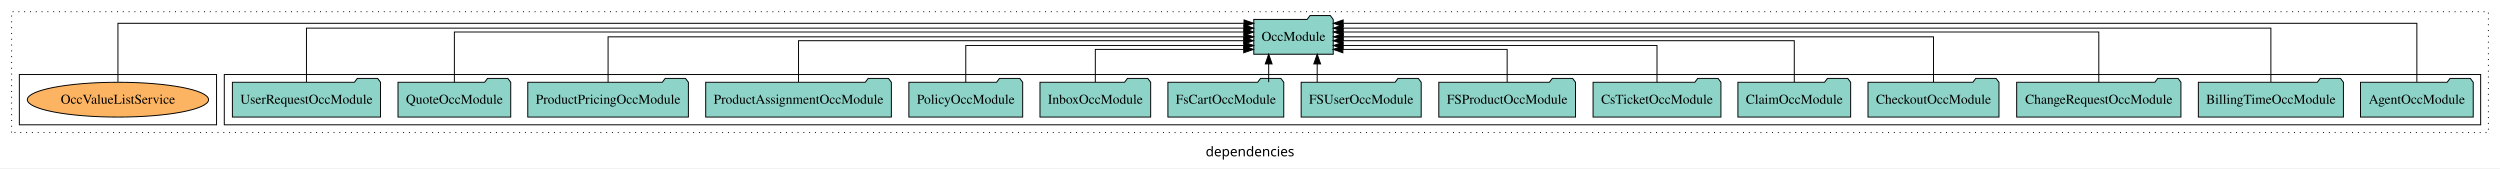
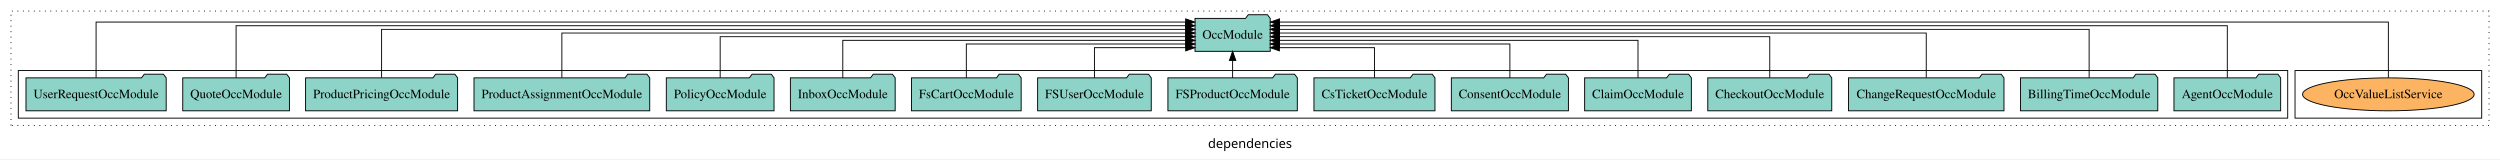
- <svg xmlns="http://www.w3.org/2000/svg" width="2586pt" height="174pt" viewBox="0.00 0.00 2586.00 173.80">
+ <svg xmlns="http://www.w3.org/2000/svg" width="2732pt" height="174pt" viewBox="0.00 0.00 2732.00 173.80">
  <g id="graph0" class="graph" transform="scale(1 1) rotate(0) translate(4 169.8)">
-     <polygon fill="white" stroke="transparent" points="-4,4 -4,-169.8 2582,-169.8 2582,4 -4,4" />
-     <text text-anchor="middle" x="1289" y="-8.2" font-family="sans-serif" font-size="14.00">dependencies</text>
+     <polygon fill="white" stroke="transparent" points="-4,4 -4,-169.8 2728,-169.8 2728,4 -4,4" />
+     <text text-anchor="middle" x="1362" y="-8.2" font-family="sans-serif" font-size="14.00">dependencies</text>
    <g id="clust1" class="cluster">
-       <polygon fill="none" stroke="black" stroke-dasharray="1,5" points="8,-32.8 8,-157.8 2570,-157.8 2570,-32.8 8,-32.8" />
+       <polygon fill="none" stroke="black" stroke-dasharray="1,5" points="8,-32.8 8,-157.8 2716,-157.8 2716,-32.8 8,-32.8" />
+     </g>
+     <g id="clust6" class="cluster">
+       <polygon fill="none" stroke="black" points="2504,-40.8 2504,-92.8 2708,-92.8 2708,-40.8 2504,-40.8" />
    </g>
    <g id="clust3" class="cluster">
-       <polygon fill="none" stroke="black" points="228,-40.8 228,-92.8 2562,-92.8 2562,-40.8 228,-40.8" />
-     </g>
-     <g id="clust6" class="cluster">
-       <polygon fill="none" stroke="black" points="16,-40.8 16,-92.8 220,-92.8 220,-40.8 16,-40.8" />
+       <polygon fill="none" stroke="black" points="16,-40.8 16,-92.8 2496,-92.8 2496,-40.8 16,-40.8" />
    </g>
    <g id="node1" class="node">
-       <polygon fill="#8dd3c7" stroke="black" points="2554.3,-84.8 2551.3,-88.8 2530.3,-88.8 2527.3,-84.8 2437.7,-84.8 2437.7,-48.8 2554.3,-48.8 2554.3,-84.8" />
-       <text text-anchor="middle" x="2496" y="-62.6" font-family="Times,serif" font-size="14.00">AgentOccModule</text>
+       <polygon fill="#8dd3c7" stroke="black" points="2488.3,-84.8 2485.3,-88.8 2464.3,-88.8 2461.3,-84.8 2371.7,-84.8 2371.7,-48.8 2488.3,-48.8 2488.3,-84.8" />
+       <text text-anchor="middle" x="2430" y="-62.6" font-family="Times,serif" font-size="14.00">AgentOccModule</text>
+     </g>
+     <g id="node17" class="node">
+       <polygon fill="#8dd3c7" stroke="black" points="1384.09,-149.8 1381.09,-153.8 1360.09,-153.8 1357.09,-149.8 1301.91,-149.8 1301.91,-113.8 1384.09,-113.8 1384.09,-149.8" />
+       <text text-anchor="middle" x="1343" y="-127.6" font-family="Times,serif" font-size="14.00">OccModule</text>
+     </g>
+     <g id="edge1" class="edge">
+       <path fill="none" stroke="black" d="M2430,-84.96C2430,-107.15 2430,-141.8 2430,-141.8 2430,-141.8 1394.28,-141.8 1394.28,-141.8" />
+       <polygon fill="black" stroke="black" points="1394.28,-138.3 1384.28,-141.8 1394.28,-145.3 1394.28,-138.3" />
+     </g>
+     <g id="node2" class="node">
+       <polygon fill="#8dd3c7" stroke="black" points="2354.03,-84.8 2351.03,-88.8 2330.03,-88.8 2327.03,-84.8 2203.97,-84.8 2203.97,-48.8 2354.03,-48.8 2354.03,-84.8" />
+       <text text-anchor="middle" x="2279" y="-62.6" font-family="Times,serif" font-size="14.00">BillingTimeOccModule</text>
+     </g>
+     <g id="edge2" class="edge">
+       <path fill="none" stroke="black" d="M2279,-85.08C2279,-106.12 2279,-137.8 2279,-137.8 2279,-137.8 1394.12,-137.8 1394.12,-137.8" />
+       <polygon fill="black" stroke="black" points="1394.12,-134.3 1384.12,-137.8 1394.12,-141.3 1394.12,-134.3" />
+     </g>
+     <g id="node3" class="node">
+       <polygon fill="#8dd3c7" stroke="black" points="2185.95,-84.8 2182.95,-88.8 2161.95,-88.8 2158.95,-84.8 2016.05,-84.8 2016.05,-48.8 2185.95,-48.8 2185.95,-84.8" />
+       <text text-anchor="middle" x="2101" y="-62.6" font-family="Times,serif" font-size="14.00">ChangeRequestOccModule</text>
+     </g>
+     <g id="edge3" class="edge">
+       <path fill="none" stroke="black" d="M2101,-85.11C2101,-104.95 2101,-133.8 2101,-133.8 2101,-133.8 1394.29,-133.8 1394.29,-133.8" />
+       <polygon fill="black" stroke="black" points="1394.29,-130.3 1384.29,-133.8 1394.29,-137.3 1394.29,-130.3" />
+     </g>
+     <g id="node4" class="node">
+       <polygon fill="#8dd3c7" stroke="black" points="1997.74,-84.8 1994.74,-88.8 1973.74,-88.8 1970.74,-84.8 1862.26,-84.8 1862.26,-48.8 1997.74,-48.8 1997.74,-84.8" />
+       <text text-anchor="middle" x="1930" y="-62.6" font-family="Times,serif" font-size="14.00">CheckoutOccModule</text>
+     </g>
+     <g id="edge4" class="edge">
+       <path fill="none" stroke="black" d="M1930,-85.02C1930,-103.63 1930,-129.8 1930,-129.8 1930,-129.8 1394.28,-129.8 1394.28,-129.8" />
+       <polygon fill="black" stroke="black" points="1394.28,-126.3 1384.28,-129.8 1394.28,-133.3 1394.28,-126.3" />
+     </g>
+     <g id="node5" class="node">
+       <polygon fill="#8dd3c7" stroke="black" points="1844.31,-84.8 1841.31,-88.8 1820.31,-88.8 1817.31,-84.8 1727.69,-84.8 1727.69,-48.8 1844.31,-48.8 1844.31,-84.8" />
+       <text text-anchor="middle" x="1786" y="-62.6" font-family="Times,serif" font-size="14.00">ClaimOccModule</text>
+     </g>
+     <g id="edge5" class="edge">
+       <path fill="none" stroke="black" d="M1786,-84.82C1786,-102.17 1786,-125.8 1786,-125.8 1786,-125.8 1394.28,-125.8 1394.28,-125.8" />
+       <polygon fill="black" stroke="black" points="1394.28,-122.3 1384.28,-125.8 1394.28,-129.3 1394.28,-122.3" />
+     </g>
+     <g id="node6" class="node">
+       <polygon fill="#8dd3c7" stroke="black" points="1709.97,-84.8 1706.97,-88.8 1685.97,-88.8 1682.97,-84.8 1582.03,-84.8 1582.03,-48.8 1709.97,-48.8 1709.97,-84.8" />
+       <text text-anchor="middle" x="1646" y="-62.6" font-family="Times,serif" font-size="14.00">ConsentOccModule</text>
+     </g>
+     <g id="edge6" class="edge">
+       <path fill="none" stroke="black" d="M1646,-84.81C1646,-100.85 1646,-121.8 1646,-121.8 1646,-121.8 1394.18,-121.8 1394.18,-121.8" />
+       <polygon fill="black" stroke="black" points="1394.18,-118.3 1384.18,-121.8 1394.18,-125.3 1394.18,-118.3" />
+     </g>
+     <g id="node7" class="node">
+       <polygon fill="#8dd3c7" stroke="black" points="1564.13,-84.8 1561.13,-88.8 1540.13,-88.8 1537.13,-84.8 1431.87,-84.8 1431.87,-48.8 1564.13,-48.8 1564.13,-84.8" />
+       <text text-anchor="middle" x="1498" y="-62.6" font-family="Times,serif" font-size="14.00">CsTicketOccModule</text>
+     </g>
+     <g id="edge7" class="edge">
+       <path fill="none" stroke="black" d="M1498,-84.92C1498,-99.58 1498,-117.8 1498,-117.8 1498,-117.8 1394.13,-117.8 1394.13,-117.8" />
+       <polygon fill="black" stroke="black" points="1394.13,-114.3 1384.13,-117.8 1394.13,-121.3 1394.13,-114.3" />
+     </g>
+     <g id="node8" class="node">
+       <polygon fill="#8dd3c7" stroke="black" points="1413.7,-84.8 1410.7,-88.8 1389.7,-88.8 1386.7,-84.8 1272.3,-84.8 1272.3,-48.8 1413.7,-48.8 1413.7,-84.8" />
+       <text text-anchor="middle" x="1343" y="-62.6" font-family="Times,serif" font-size="14.00">FSProductOccModule</text>
+     </g>
+     <g id="edge8" class="edge">
+       <path fill="none" stroke="black" d="M1343,-84.91C1343,-84.91 1343,-103.79 1343,-103.79" />
+       <polygon fill="black" stroke="black" points="1339.5,-103.79 1343,-113.79 1346.5,-103.79 1339.5,-103.79" />
+     </g>
+     <g id="node9" class="node">
+       <polygon fill="#8dd3c7" stroke="black" points="1254.08,-84.8 1251.08,-88.8 1230.08,-88.8 1227.08,-84.8 1129.92,-84.8 1129.92,-48.8 1254.08,-48.8 1254.08,-84.8" />
+       <text text-anchor="middle" x="1192" y="-62.6" font-family="Times,serif" font-size="14.00">FSUserOccModule</text>
+     </g>
+     <g id="edge9" class="edge">
+       <path fill="none" stroke="black" d="M1192,-84.92C1192,-99.58 1192,-117.8 1192,-117.8 1192,-117.8 1291.74,-117.8 1291.74,-117.8" />
+       <polygon fill="black" stroke="black" points="1291.74,-121.3 1301.74,-117.8 1291.74,-114.3 1291.74,-121.3" />
+     </g>
+     <g id="node10" class="node">
+       <polygon fill="#8dd3c7" stroke="black" points="1111.92,-84.8 1108.92,-88.8 1087.92,-88.8 1084.92,-84.8 992.08,-84.8 992.08,-48.8 1111.92,-48.8 1111.92,-84.8" />
+       <text text-anchor="middle" x="1052" y="-62.6" font-family="Times,serif" font-size="14.00">FsCartOccModule</text>
+     </g>
+     <g id="edge10" class="edge">
+       <path fill="none" stroke="black" d="M1052,-84.81C1052,-100.85 1052,-121.8 1052,-121.8 1052,-121.8 1291.92,-121.8 1291.92,-121.8" />
+       <polygon fill="black" stroke="black" points="1291.92,-125.3 1301.92,-121.8 1291.92,-118.3 1291.92,-125.3" />
+     </g>
+     <g id="node11" class="node">
+       <polygon fill="#8dd3c7" stroke="black" points="974.25,-84.8 971.25,-88.8 950.25,-88.8 947.25,-84.8 859.75,-84.8 859.75,-48.8 974.25,-48.8 974.25,-84.8" />
+       <text text-anchor="middle" x="917" y="-62.6" font-family="Times,serif" font-size="14.00">InboxOccModule</text>
+     </g>
+     <g id="edge11" class="edge">
+       <path fill="none" stroke="black" d="M917,-84.82C917,-102.17 917,-125.8 917,-125.8 917,-125.8 1291.77,-125.8 1291.77,-125.8" />
+       <polygon fill="black" stroke="black" points="1291.77,-129.3 1301.77,-125.8 1291.77,-122.3 1291.77,-129.3" />
+     </g>
+     <g id="node12" class="node">
+       <polygon fill="#8dd3c7" stroke="black" points="841.86,-84.8 838.86,-88.8 817.86,-88.8 814.86,-84.8 724.14,-84.8 724.14,-48.8 841.86,-48.8 841.86,-84.8" />
+       <text text-anchor="middle" x="783" y="-62.6" font-family="Times,serif" font-size="14.00">PolicyOccModule</text>
+     </g>
+     <g id="edge12" class="edge">
+       <path fill="none" stroke="black" d="M783,-85.02C783,-103.63 783,-129.8 783,-129.8 783,-129.8 1291.82,-129.8 1291.82,-129.8" />
+       <polygon fill="black" stroke="black" points="1291.82,-133.3 1301.82,-129.8 1291.82,-126.3 1291.82,-133.3" />
+     </g>
+     <g id="node13" class="node">
+       <polygon fill="#8dd3c7" stroke="black" points="706.02,-84.8 703.02,-88.8 682.02,-88.8 679.02,-84.8 513.98,-84.8 513.98,-48.8 706.02,-48.8 706.02,-84.8" />
+       <text text-anchor="middle" x="610" y="-62.6" font-family="Times,serif" font-size="14.00">ProductAssignmentOccModule</text>
+     </g>
+     <g id="edge13" class="edge">
+       <path fill="none" stroke="black" d="M610,-85.11C610,-104.95 610,-133.8 610,-133.8 610,-133.8 1291.76,-133.8 1291.76,-133.8" />
+       <polygon fill="black" stroke="black" points="1291.76,-137.3 1301.76,-133.8 1291.76,-130.3 1291.76,-137.3" />
+     </g>
+     <g id="node14" class="node">
+       <polygon fill="#8dd3c7" stroke="black" points="496.07,-84.8 493.07,-88.8 472.07,-88.8 469.07,-84.8 329.93,-84.8 329.93,-48.8 496.07,-48.8 496.07,-84.8" />
+       <text text-anchor="middle" x="413" y="-62.6" font-family="Times,serif" font-size="14.00">ProductPricingOccModule</text>
+     </g>
+     <g id="edge14" class="edge">
+       <path fill="none" stroke="black" d="M413,-85.08C413,-106.12 413,-137.8 413,-137.8 413,-137.8 1291.84,-137.8 1291.84,-137.8" />
+       <polygon fill="black" stroke="black" points="1291.84,-141.3 1301.84,-137.8 1291.84,-134.3 1291.84,-141.3" />
+     </g>
+     <g id="node15" class="node">
+       <polygon fill="#8dd3c7" stroke="black" points="312.3,-84.8 309.3,-88.8 288.3,-88.8 285.3,-84.8 195.7,-84.8 195.7,-48.8 312.3,-48.8 312.3,-84.8" />
+       <text text-anchor="middle" x="254" y="-62.6" font-family="Times,serif" font-size="14.00">QuoteOccModule</text>
+     </g>
+     <g id="edge15" class="edge">
+       <path fill="none" stroke="black" d="M254,-84.96C254,-107.15 254,-141.8 254,-141.8 254,-141.8 1291.64,-141.8 1291.64,-141.8" />
+       <polygon fill="black" stroke="black" points="1291.64,-145.3 1301.64,-141.8 1291.64,-138.3 1291.64,-145.3" />
    </g>
    <g id="node16" class="node">
-       <polygon fill="#8dd3c7" stroke="black" points="1375.09,-149.8 1372.09,-153.8 1351.09,-153.8 1348.09,-149.8 1292.91,-149.8 1292.91,-113.8 1375.09,-113.8 1375.09,-149.8" />
-       <text text-anchor="middle" x="1334" y="-127.6" font-family="Times,serif" font-size="14.00">OccModule</text>
-     </g>
-     <g id="edge1" class="edge">
-       <path fill="none" stroke="black" d="M2496,-85.12C2496,-108.46 2496,-145.8 2496,-145.8 2496,-145.8 1385.36,-145.8 1385.36,-145.8" />
-       <polygon fill="black" stroke="black" points="1385.36,-142.3 1375.36,-145.8 1385.36,-149.3 1385.36,-142.3" />
-     </g>
-     <g id="node2" class="node">
-       <polygon fill="#8dd3c7" stroke="black" points="2420.03,-84.8 2417.03,-88.8 2396.03,-88.8 2393.03,-84.8 2269.97,-84.8 2269.97,-48.8 2420.03,-48.8 2420.03,-84.8" />
-       <text text-anchor="middle" x="2345" y="-62.6" font-family="Times,serif" font-size="14.00">BillingTimeOccModule</text>
-     </g>
-     <g id="edge2" class="edge">
-       <path fill="none" stroke="black" d="M2345,-85.09C2345,-107.01 2345,-140.8 2345,-140.8 2345,-140.8 1385.2,-140.8 1385.2,-140.8" />
-       <polygon fill="black" stroke="black" points="1385.2,-137.3 1375.2,-140.8 1385.2,-144.3 1385.2,-137.3" />
-     </g>
-     <g id="node3" class="node">
-       <polygon fill="#8dd3c7" stroke="black" points="2251.95,-84.8 2248.95,-88.8 2227.95,-88.8 2224.95,-84.8 2082.05,-84.8 2082.05,-48.8 2251.95,-48.8 2251.95,-84.8" />
-       <text text-anchor="middle" x="2167" y="-62.6" font-family="Times,serif" font-size="14.00">ChangeRequestOccModule</text>
-     </g>
-     <g id="edge3" class="edge">
-       <path fill="none" stroke="black" d="M2167,-84.83C2167,-105.57 2167,-136.8 2167,-136.8 2167,-136.8 1385.31,-136.8 1385.31,-136.8" />
-       <polygon fill="black" stroke="black" points="1385.31,-133.3 1375.31,-136.8 1385.31,-140.3 1385.31,-133.3" />
-     </g>
-     <g id="node4" class="node">
-       <polygon fill="#8dd3c7" stroke="black" points="2063.74,-84.8 2060.74,-88.8 2039.74,-88.8 2036.74,-84.8 1928.26,-84.8 1928.26,-48.8 2063.74,-48.8 2063.74,-84.8" />
-       <text text-anchor="middle" x="1996" y="-62.6" font-family="Times,serif" font-size="14.00">CheckoutOccModule</text>
-     </g>
-     <g id="edge4" class="edge">
-       <path fill="none" stroke="black" d="M1996,-84.91C1996,-104.14 1996,-131.8 1996,-131.8 1996,-131.8 1385.41,-131.8 1385.41,-131.8" />
-       <polygon fill="black" stroke="black" points="1385.41,-128.3 1375.41,-131.8 1385.41,-135.3 1385.41,-128.3" />
-     </g>
-     <g id="node5" class="node">
-       <polygon fill="#8dd3c7" stroke="black" points="1910.31,-84.8 1907.31,-88.8 1886.31,-88.8 1883.31,-84.8 1793.69,-84.8 1793.69,-48.8 1910.31,-48.8 1910.31,-84.8" />
-       <text text-anchor="middle" x="1852" y="-62.6" font-family="Times,serif" font-size="14.00">ClaimOccModule</text>
-     </g>
-     <g id="edge5" class="edge">
-       <path fill="none" stroke="black" d="M1852,-85.1C1852,-103.07 1852,-127.8 1852,-127.8 1852,-127.8 1385.08,-127.8 1385.08,-127.8" />
-       <polygon fill="black" stroke="black" points="1385.08,-124.3 1375.08,-127.8 1385.08,-131.3 1385.08,-124.3" />
-     </g>
-     <g id="node6" class="node">
-       <polygon fill="#8dd3c7" stroke="black" points="1776.13,-84.8 1773.13,-88.8 1752.13,-88.8 1749.13,-84.8 1643.87,-84.8 1643.87,-48.8 1776.13,-48.8 1776.13,-84.8" />
-       <text text-anchor="middle" x="1710" y="-62.6" font-family="Times,serif" font-size="14.00">CsTicketOccModule</text>
-     </g>
-     <g id="edge6" class="edge">
-       <path fill="none" stroke="black" d="M1710,-84.83C1710,-101.2 1710,-122.8 1710,-122.8 1710,-122.8 1385.31,-122.8 1385.31,-122.8" />
-       <polygon fill="black" stroke="black" points="1385.31,-119.3 1375.31,-122.8 1385.31,-126.3 1385.31,-119.3" />
-     </g>
-     <g id="node7" class="node">
-       <polygon fill="#8dd3c7" stroke="black" points="1625.7,-84.8 1622.7,-88.8 1601.7,-88.8 1598.7,-84.8 1484.3,-84.8 1484.3,-48.8 1625.7,-48.8 1625.7,-84.8" />
-       <text text-anchor="middle" x="1555" y="-62.6" font-family="Times,serif" font-size="14.00">FSProductOccModule</text>
-     </g>
-     <g id="edge7" class="edge">
-       <path fill="none" stroke="black" d="M1555,-84.99C1555,-99.98 1555,-118.8 1555,-118.8 1555,-118.8 1385.05,-118.8 1385.05,-118.8" />
-       <polygon fill="black" stroke="black" points="1385.05,-115.3 1375.05,-118.8 1385.05,-122.3 1385.05,-115.3" />
-     </g>
-     <g id="node8" class="node">
-       <polygon fill="#8dd3c7" stroke="black" points="1466.08,-84.8 1463.08,-88.8 1442.08,-88.8 1439.08,-84.8 1341.92,-84.8 1341.92,-48.8 1466.08,-48.8 1466.08,-84.8" />
-       <text text-anchor="middle" x="1404" y="-62.6" font-family="Times,serif" font-size="14.00">FSUserOccModule</text>
-     </g>
-     <g id="edge8" class="edge">
-       <path fill="none" stroke="black" d="M1358.5,-84.91C1358.5,-84.91 1358.5,-103.79 1358.5,-103.79" />
-       <polygon fill="black" stroke="black" points="1355,-103.79 1358.5,-113.79 1362,-103.79 1355,-103.79" />
-     </g>
-     <g id="node9" class="node">
-       <polygon fill="#8dd3c7" stroke="black" points="1323.92,-84.8 1320.92,-88.8 1299.92,-88.8 1296.92,-84.8 1204.08,-84.8 1204.08,-48.8 1323.92,-48.8 1323.92,-84.8" />
-       <text text-anchor="middle" x="1264" y="-62.6" font-family="Times,serif" font-size="14.00">FsCartOccModule</text>
-     </g>
-     <g id="edge9" class="edge">
-       <path fill="none" stroke="black" d="M1308.33,-84.91C1308.33,-84.91 1308.33,-103.79 1308.33,-103.79" />
-       <polygon fill="black" stroke="black" points="1304.83,-103.79 1308.33,-113.79 1311.83,-103.79 1304.83,-103.79" />
-     </g>
-     <g id="node10" class="node">
-       <polygon fill="#8dd3c7" stroke="black" points="1186.25,-84.8 1183.25,-88.8 1162.25,-88.8 1159.25,-84.8 1071.75,-84.8 1071.75,-48.8 1186.25,-48.8 1186.25,-84.8" />
-       <text text-anchor="middle" x="1129" y="-62.6" font-family="Times,serif" font-size="14.00">InboxOccModule</text>
-     </g>
-     <g id="edge10" class="edge">
-       <path fill="none" stroke="black" d="M1129,-84.99C1129,-99.98 1129,-118.8 1129,-118.8 1129,-118.8 1282.52,-118.8 1282.52,-118.8" />
-       <polygon fill="black" stroke="black" points="1282.52,-122.3 1292.52,-118.8 1282.52,-115.3 1282.52,-122.3" />
-     </g>
-     <g id="node11" class="node">
-       <polygon fill="#8dd3c7" stroke="black" points="1053.86,-84.8 1050.86,-88.8 1029.86,-88.8 1026.86,-84.8 936.14,-84.8 936.14,-48.8 1053.86,-48.8 1053.86,-84.8" />
-       <text text-anchor="middle" x="995" y="-62.6" font-family="Times,serif" font-size="14.00">PolicyOccModule</text>
-     </g>
-     <g id="edge11" class="edge">
-       <path fill="none" stroke="black" d="M995,-84.83C995,-101.2 995,-122.8 995,-122.8 995,-122.8 1282.77,-122.8 1282.77,-122.8" />
-       <polygon fill="black" stroke="black" points="1282.77,-126.3 1292.77,-122.8 1282.77,-119.3 1282.77,-126.3" />
-     </g>
-     <g id="node12" class="node">
-       <polygon fill="#8dd3c7" stroke="black" points="918.02,-84.8 915.02,-88.8 894.02,-88.8 891.02,-84.8 725.98,-84.8 725.98,-48.8 918.02,-48.8 918.02,-84.8" />
-       <text text-anchor="middle" x="822" y="-62.6" font-family="Times,serif" font-size="14.00">ProductAssignmentOccModule</text>
-     </g>
-     <g id="edge12" class="edge">
-       <path fill="none" stroke="black" d="M822,-85.1C822,-103.07 822,-127.8 822,-127.8 822,-127.8 1282.53,-127.8 1282.53,-127.8" />
-       <polygon fill="black" stroke="black" points="1282.53,-131.3 1292.53,-127.8 1282.53,-124.3 1282.53,-131.3" />
-     </g>
-     <g id="node13" class="node">
-       <polygon fill="#8dd3c7" stroke="black" points="708.07,-84.8 705.07,-88.8 684.07,-88.8 681.07,-84.8 541.93,-84.8 541.93,-48.8 708.07,-48.8 708.07,-84.8" />
-       <text text-anchor="middle" x="625" y="-62.6" font-family="Times,serif" font-size="14.00">ProductPricingOccModule</text>
-     </g>
-     <g id="edge13" class="edge">
-       <path fill="none" stroke="black" d="M625,-84.91C625,-104.14 625,-131.8 625,-131.8 625,-131.8 1282.82,-131.8 1282.82,-131.8" />
-       <polygon fill="black" stroke="black" points="1282.82,-135.3 1292.82,-131.8 1282.82,-128.3 1282.82,-135.3" />
-     </g>
-     <g id="node14" class="node">
-       <polygon fill="#8dd3c7" stroke="black" points="524.3,-84.8 521.3,-88.8 500.3,-88.8 497.3,-84.8 407.7,-84.8 407.7,-48.8 524.3,-48.8 524.3,-84.8" />
-       <text text-anchor="middle" x="466" y="-62.6" font-family="Times,serif" font-size="14.00">QuoteOccModule</text>
-     </g>
-     <g id="edge14" class="edge">
-       <path fill="none" stroke="black" d="M466,-84.83C466,-105.57 466,-136.8 466,-136.8 466,-136.8 1282.72,-136.8 1282.72,-136.8" />
-       <polygon fill="black" stroke="black" points="1282.72,-140.3 1292.72,-136.8 1282.72,-133.3 1282.72,-140.3" />
-     </g>
-     <g id="node15" class="node">
-       <polygon fill="#8dd3c7" stroke="black" points="389.61,-84.8 386.61,-88.8 365.61,-88.8 362.61,-84.8 236.39,-84.8 236.39,-48.8 389.61,-48.8 389.61,-84.8" />
-       <text text-anchor="middle" x="313" y="-62.6" font-family="Times,serif" font-size="14.00">UserRequestOccModule</text>
-     </g>
-     <g id="edge15" class="edge">
-       <path fill="none" stroke="black" d="M313,-85.09C313,-107.01 313,-140.8 313,-140.8 313,-140.8 1282.71,-140.8 1282.71,-140.8" />
-       <polygon fill="black" stroke="black" points="1282.71,-144.3 1292.71,-140.8 1282.71,-137.3 1282.71,-144.3" />
-     </g>
-     <g id="node17" class="node">
-       <ellipse fill="#fdb462" stroke="black" cx="118" cy="-66.8" rx="93.73" ry="18" />
-       <text text-anchor="middle" x="118" y="-62.6" font-family="Times,serif" font-size="14.00">OccValueListService</text>
+       <polygon fill="#8dd3c7" stroke="black" points="177.61,-84.8 174.61,-88.8 153.61,-88.8 150.61,-84.8 24.39,-84.8 24.39,-48.8 177.61,-48.8 177.61,-84.8" />
+       <text text-anchor="middle" x="101" y="-62.6" font-family="Times,serif" font-size="14.00">UserRequestOccModule</text>
    </g>
    <g id="edge16" class="edge">
-       <path fill="none" stroke="black" d="M118,-85.12C118,-108.46 118,-145.8 118,-145.8 118,-145.8 1282.84,-145.8 1282.84,-145.8" />
-       <polygon fill="black" stroke="black" points="1282.84,-149.3 1292.84,-145.8 1282.84,-142.3 1282.84,-149.3" />
+       <path fill="none" stroke="black" d="M101,-85.12C101,-108.46 101,-145.8 101,-145.8 101,-145.8 1291.68,-145.8 1291.68,-145.8" />
+       <polygon fill="black" stroke="black" points="1291.68,-149.3 1301.68,-145.8 1291.68,-142.3 1291.68,-149.3" />
+     </g>
+     <g id="node18" class="node">
+       <ellipse fill="#fdb462" stroke="black" cx="2606" cy="-66.8" rx="93.73" ry="18" />
+       <text text-anchor="middle" x="2606" y="-62.6" font-family="Times,serif" font-size="14.00">OccValueListService</text>
+     </g>
+     <g id="edge17" class="edge">
+       <path fill="none" stroke="black" d="M2606,-85.12C2606,-108.46 2606,-145.8 2606,-145.8 2606,-145.8 1394.3,-145.8 1394.3,-145.8" />
+       <polygon fill="black" stroke="black" points="1394.3,-142.3 1384.3,-145.8 1394.3,-149.3 1394.3,-142.3" />
    </g>
  </g>
</svg>
